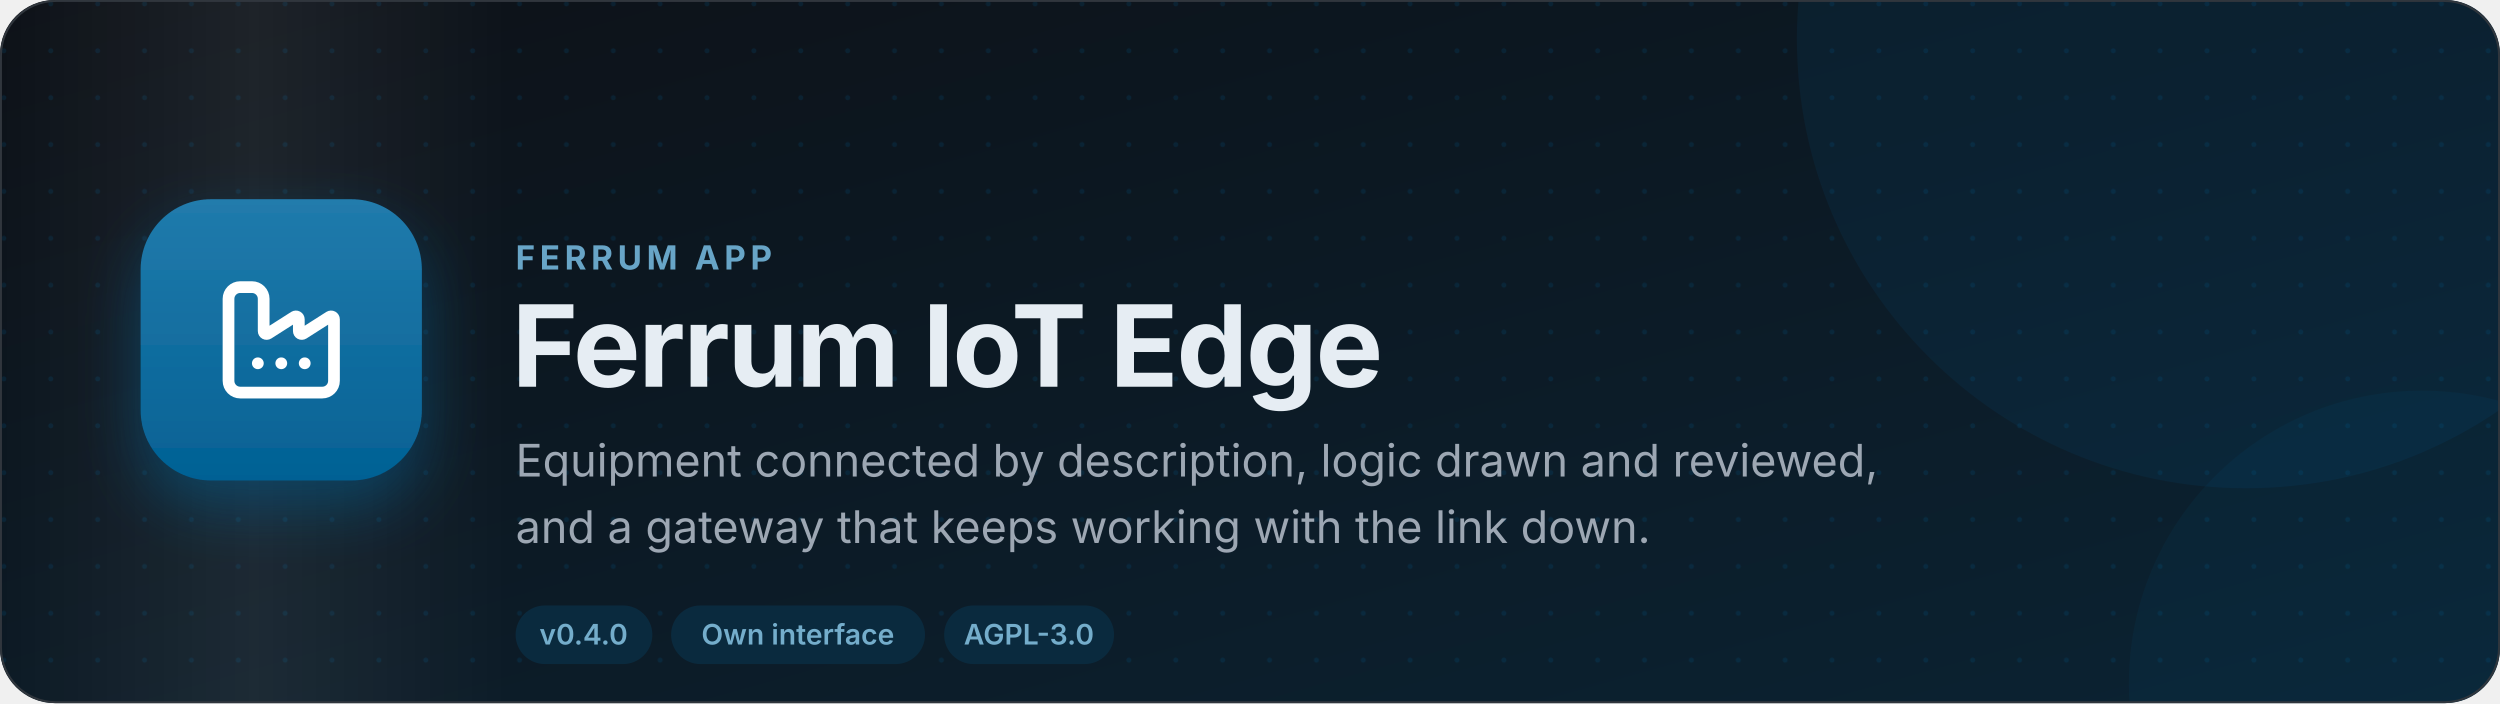
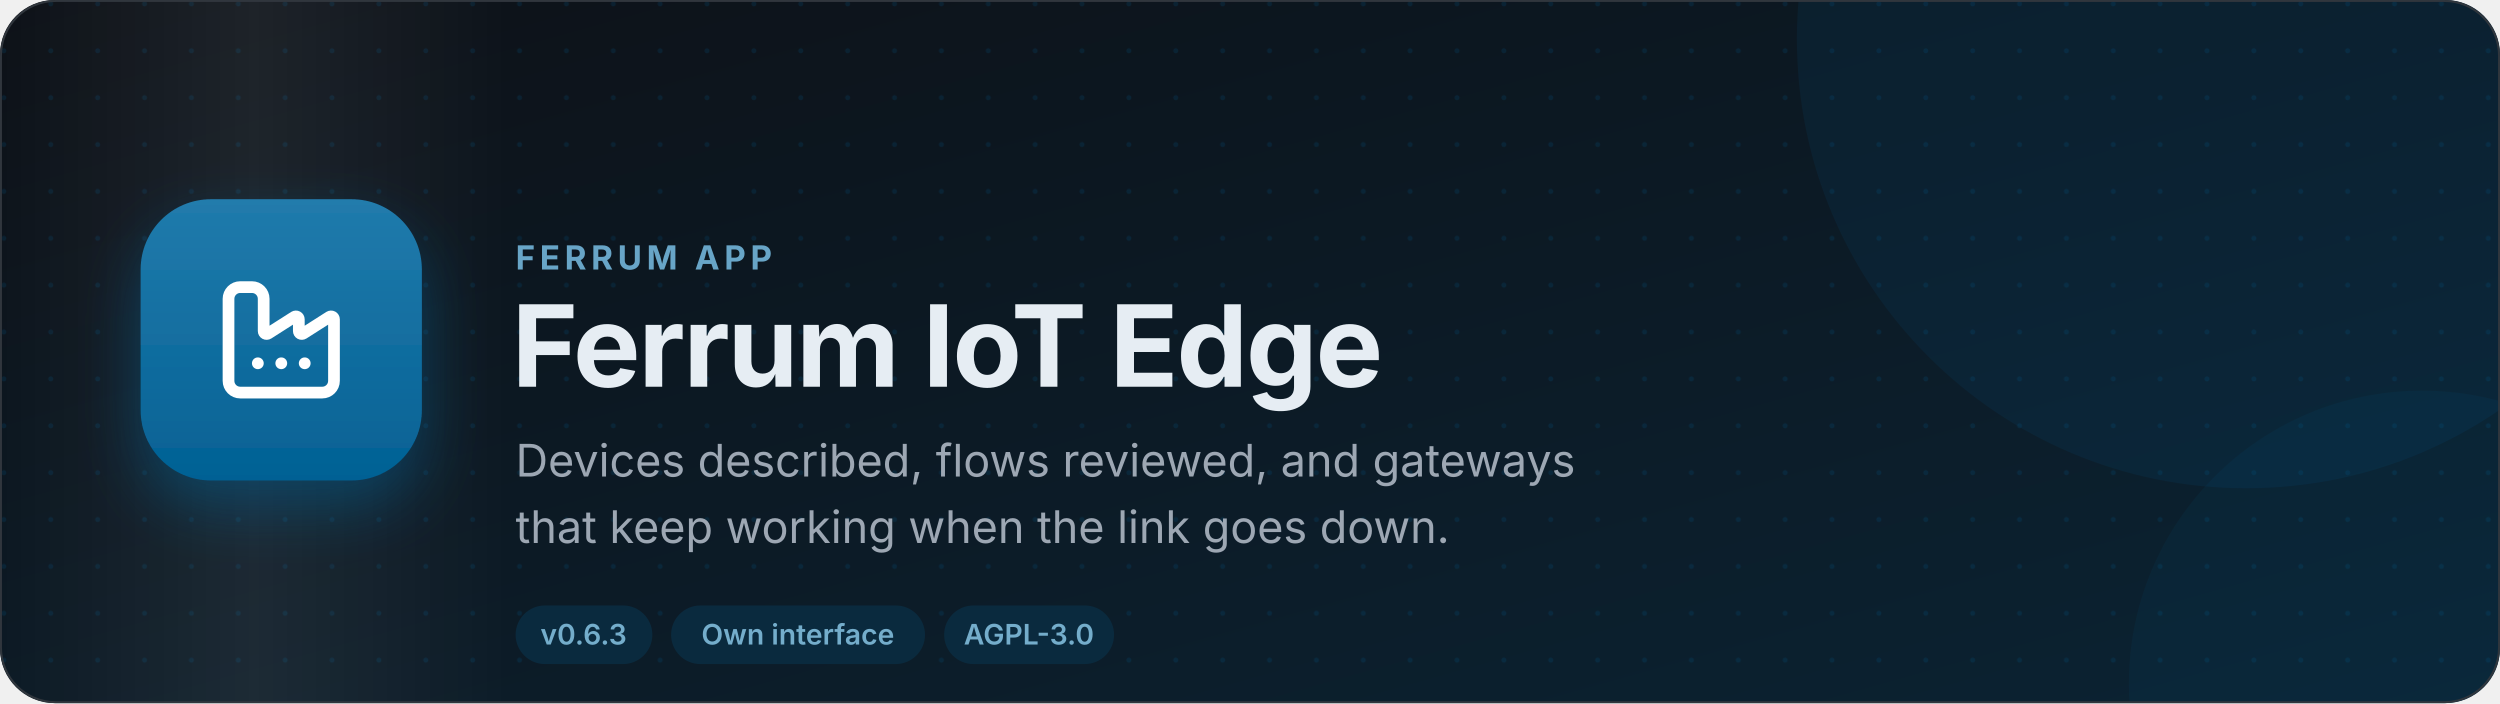
- <svg xmlns="http://www.w3.org/2000/svg" width="1280" height="360" viewBox="0 0 1280 360" role="img" aria-label="Ferrum IoT Edge: Equipment connected by description, logic drawn and reviewed, and a gateway that keeps working with the link down.">
+ <svg xmlns="http://www.w3.org/2000/svg" width="1280" height="360" viewBox="0 0 1280 360" role="img" aria-label="Ferrum IoT Edge: Devices described, flows reviewed, and gateways that keep working when the link goes down.">
  <defs>
    <linearGradient id="bg" x1="0" y1="0" x2="1" y2="1">
      <stop offset="0" stop-color="#0d1117" />
      <stop offset="1" stop-color="#0b2333" />
    </linearGradient>
    <linearGradient id="sheen" x1="0" y1="0" x2="1" y2="0">
      <stop offset="0" stop-color="#fff" stop-opacity="0" />
      <stop offset="0.5" stop-color="#fff" stop-opacity="0.07" />
      <stop offset="1" stop-color="#fff" stop-opacity="0" />
    </linearGradient>
    <linearGradient id="tile" x1="0" y1="0" x2="0" y2="1">
      <stop offset="0" stop-color="#217bac" />
      <stop offset="1" stop-color="#036194" />
    </linearGradient>
    <pattern id="dots" width="24" height="24" patternUnits="userSpaceOnUse">
      <circle cx="2" cy="2" r="1.3" fill="#0369a1" fill-opacity="0.16" />
    </pattern>
    <filter id="shadow" x="-30%" y="-30%" width="160%" height="170%">
      <feDropShadow dx="0" dy="14" stdDeviation="16" flood-color="#0369a1" flood-opacity="0.45" />
    </filter>
    <clipPath id="card">
      <rect width="1280" height="360" rx="28" />
    </clipPath>
    <style>
      text { font-family: Inter, "Segoe UI", system-ui, -apple-system, Roboto, "Helvetica Neue", Arial, sans-serif; }
      .sheen { animation: sweep 9s ease-in-out infinite; }
      .tile { animation: float 7s ease-in-out infinite; }
      @keyframes sweep { 0% { transform: translateX(-480px) skewX(-18deg); } 60%, 100% { transform: translateX(1760px) skewX(-18deg); } }
      @keyframes float { 0%, 100% { transform: translateY(0); } 50% { transform: translateY(-7px); } }
      @media (prefers-reduced-motion: reduce) { .sheen, .tile { animation: none; } }
    </style>
  </defs>
  <g clip-path="url(#card)">
    <rect width="1280" height="360" fill="url(#bg)" />
    <rect width="1280" height="360" fill="url(#dots)" />
    <circle cx="1150" cy="20" r="230" fill="#0369a1" fill-opacity="0.1" />
    <circle cx="1240" cy="350" r="150" fill="#0369a1" fill-opacity="0.08" />
    <rect class="sheen" x="0" y="-60" width="260" height="480" fill="url(#sheen)" />
  </g>
  <rect x="0.5" y="0.5" width="1279" height="359" rx="28" fill="none" stroke="#30363d" />
  <g class="tile">
    <g transform="translate(72 102)" filter="url(#shadow)">
      <rect width="144" height="144" rx="36" fill="url(#tile)" />
      <g transform="translate(36 36) scale(3)" fill="none" stroke="#fff" stroke-width="2" stroke-linecap="round" stroke-linejoin="round">
        <path d="M12 16h.01" />
        <path d="M16 16h.01" />
        <path d="M3 19a2 2 0 0 0 2 2h14a2 2 0 0 0 2-2V8.5a.5.5 0 0 0-.769-.422l-4.462 2.844A.5.5 0 0 1 15 10.5v-2a.5.5 0 0 0-.769-.422L9.77 10.922A.5.5 0 0 1 9 10.5V5a2 2 0 0 0-2-2H5a2 2 0 0 0-2 2z" />
        <path d="M8 16h.01" />
      </g>
    </g>
  </g>
  <text x="264" y="138" font-size="17" font-weight="700" fill="#68a5c7" letter-spacing="2.4">FERRUM APP</text>
  <text x="262" y="198" font-size="58" font-weight="750" fill="#e6edf3" letter-spacing="-1">Ferrum IoT Edge</text>
-   <text x="264" y="244" font-size="23" fill="#9da7b3">Equipment connected by description, logic drawn and reviewed,</text>
-   <text x="264" y="278" font-size="23" fill="#9da7b3">and a gateway that keeps working with the link down.</text>
+   <text x="264" y="244" font-size="23" fill="#9da7b3">Devices described, flows reviewed, and gateways</text>
+   <text x="264" y="278" font-size="23" fill="#9da7b3">that keep working when the link goes down.</text>
  <g>
    <rect x="264" y="310" width="70" height="30" rx="15" fill="#0a2a3e" />
-     <text x="298.8" y="330" font-size="14.5" font-weight="600" fill="#74adcb" text-anchor="middle">v0.4.0</text>
+     <text x="298.8" y="330" font-size="14.5" font-weight="600" fill="#74adcb" text-anchor="middle">v0.6.3</text>
  </g>
  <g>
    <rect x="343.6" y="310" width="130" height="30" rx="15" fill="#0a2a3e" />
    <text x="408.5" y="330" font-size="14.5" font-weight="600" fill="#74adcb" text-anchor="middle">Own interface</text>
  </g>
  <g>
    <rect x="483.4" y="310" width="87" height="30" rx="15" fill="#0a2a3e" />
    <text x="526.8" y="330" font-size="14.5" font-weight="600" fill="#74adcb" text-anchor="middle">AGPL-3.0</text>
  </g>
</svg>
